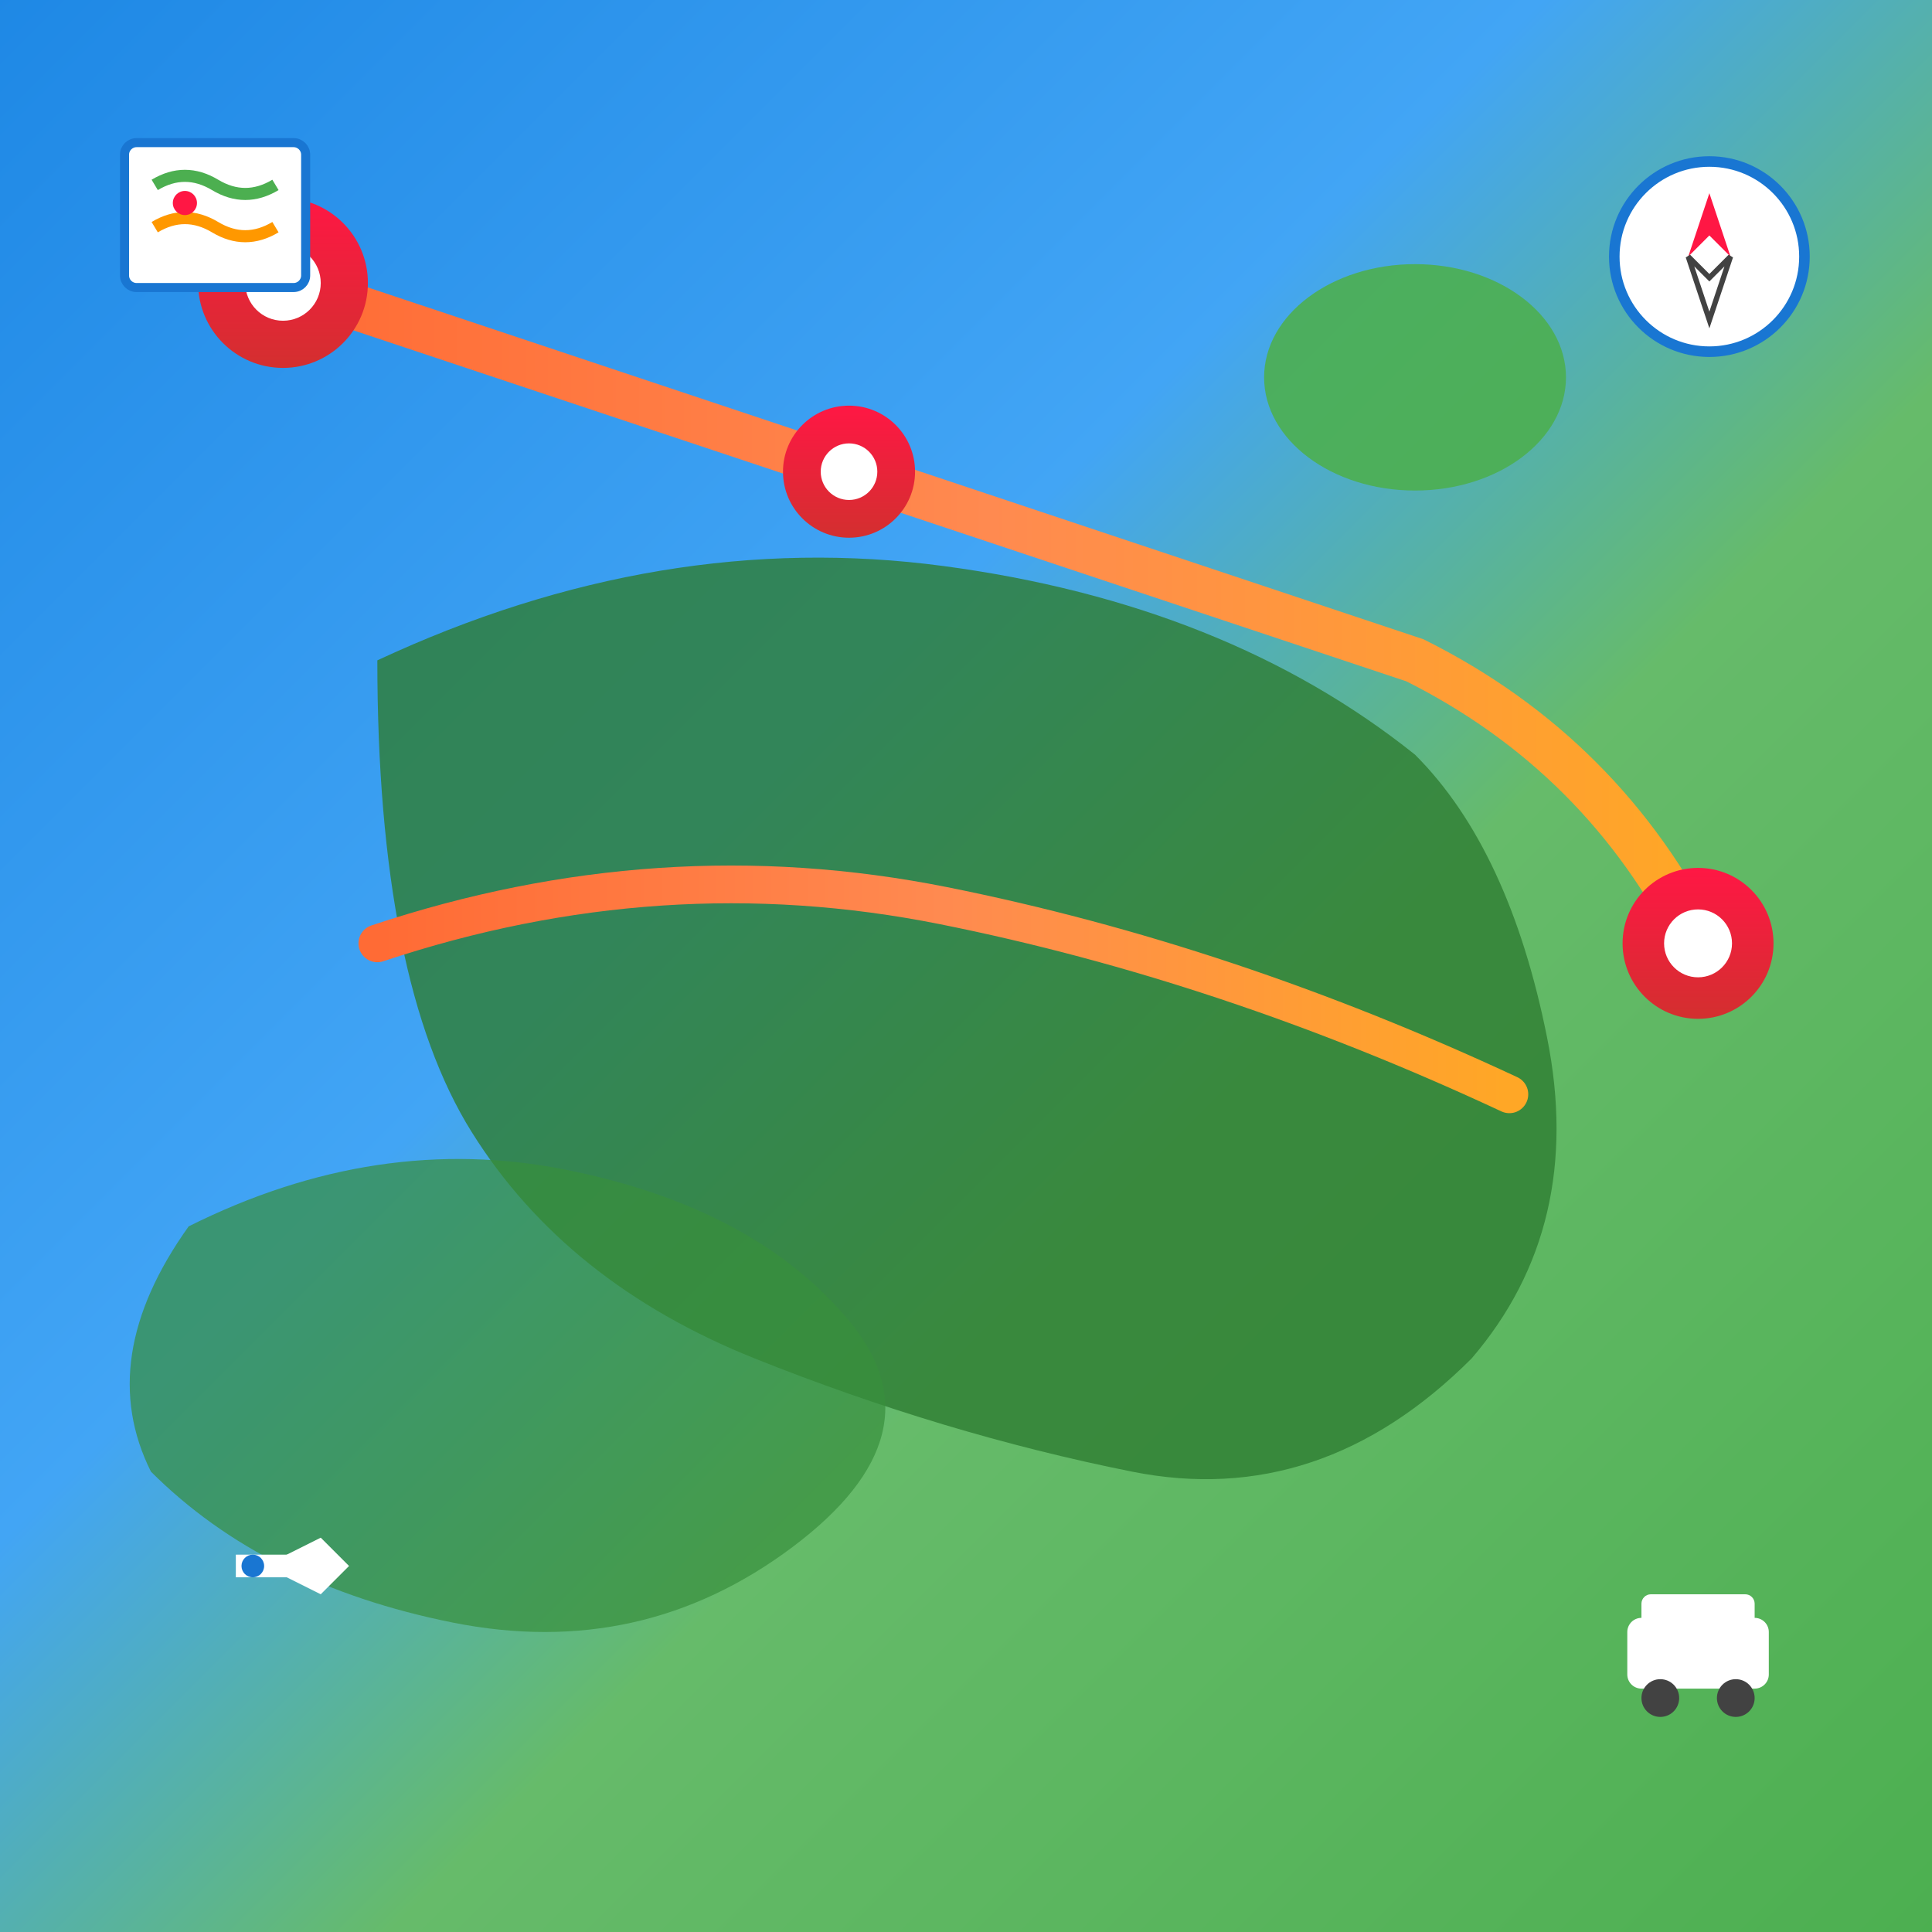
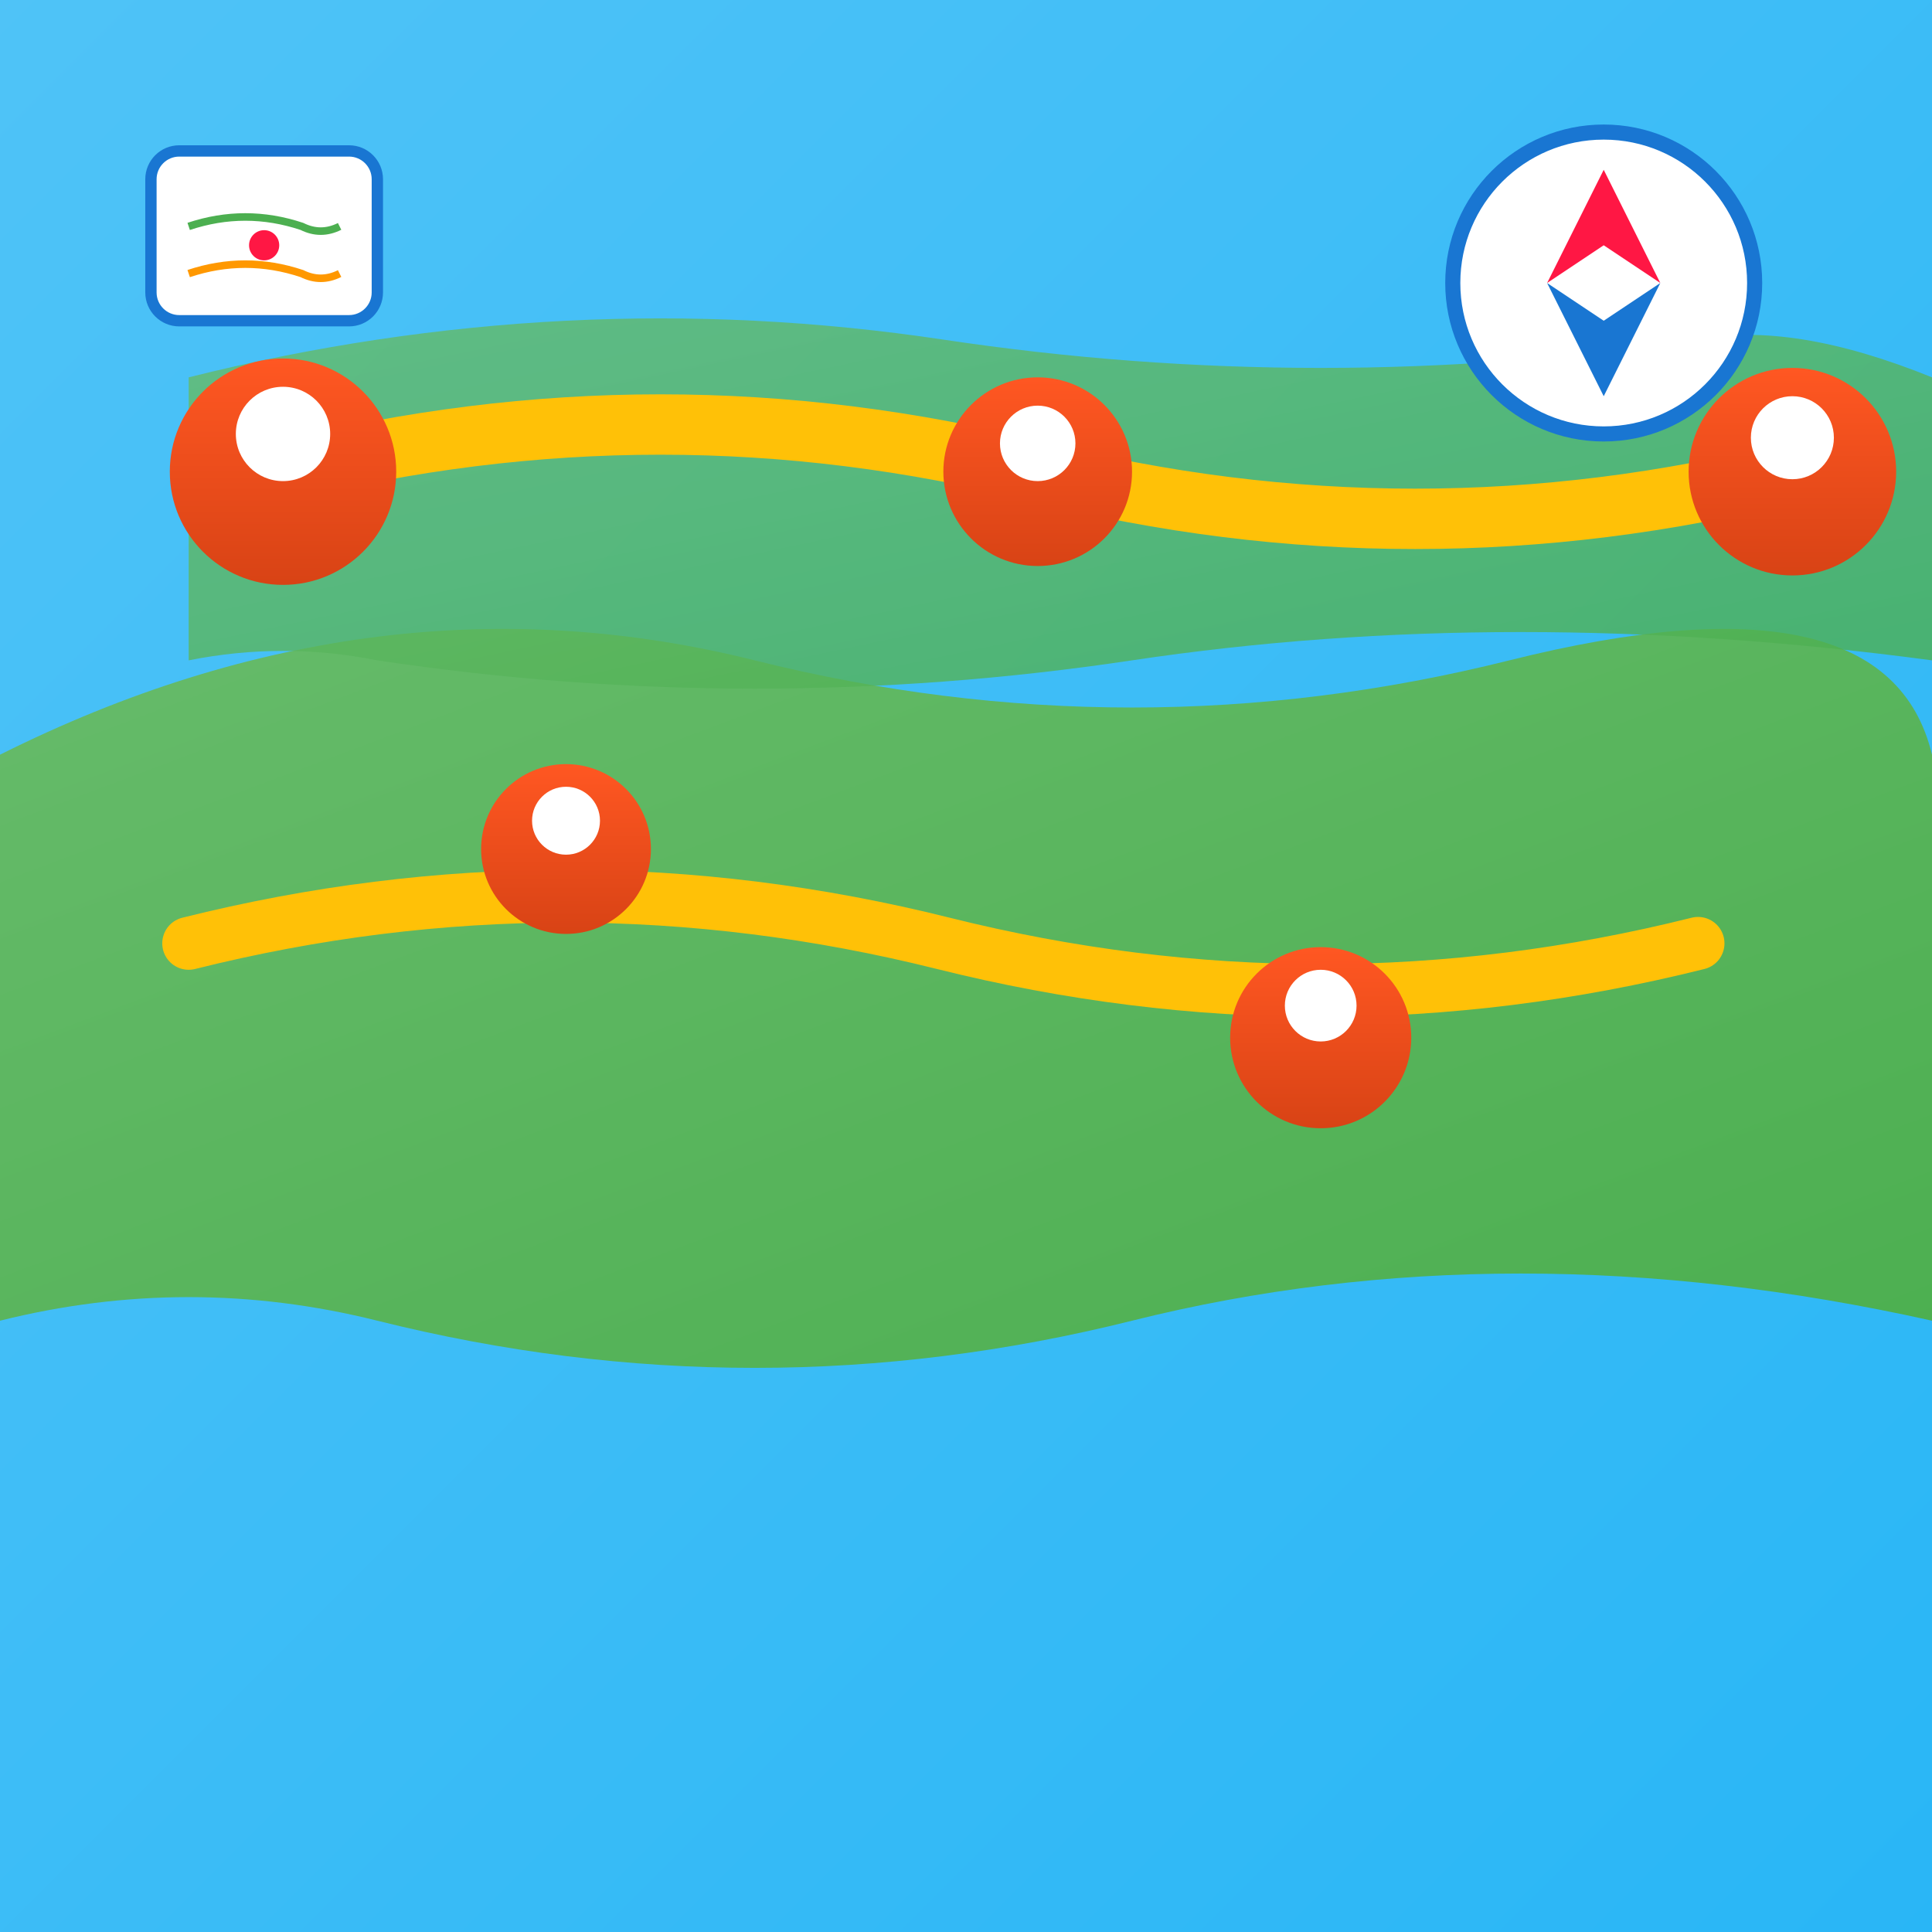
<svg xmlns="http://www.w3.org/2000/svg" width="1024" height="1024" viewBox="0 0 1024 1024">
  <defs>
-     <linearGradient id="mapBackground" x1="0%" y1="0%" x2="100%" y2="100%">
-       <stop offset="0%" style="stop-color:#1E88E5;stop-opacity:1" />
-       <stop offset="40%" style="stop-color:#42A5F5;stop-opacity:1" />
-       <stop offset="60%" style="stop-color:#66BB6A;stop-opacity:1" />
+     <linearGradient id="bgGradient" x1="0%" y1="0%" x2="100%" y2="100%">
+       <stop offset="0%" style="stop-color:#4FC3F7;stop-opacity:1" />
+       <stop offset="100%" style="stop-color:#29B6F6;stop-opacity:1" />
+     </linearGradient>
+     <linearGradient id="mapGradient" x1="0%" y1="0%" x2="100%" y2="100%">
+       <stop offset="0%" style="stop-color:#66BB6A;stop-opacity:1" />
      <stop offset="100%" style="stop-color:#4CAF50;stop-opacity:1" />
    </linearGradient>
-     <linearGradient id="routeGradient" x1="0%" y1="0%" x2="100%" y2="0%">
-       <stop offset="0%" style="stop-color:#FF6B35;stop-opacity:1" />
-       <stop offset="50%" style="stop-color:#FF8A50;stop-opacity:1" />
-       <stop offset="100%" style="stop-color:#FFA726;stop-opacity:1" />
-     </linearGradient>
    <linearGradient id="pinGradient" x1="0%" y1="0%" x2="0%" y2="100%">
-       <stop offset="0%" style="stop-color:#FF1744;stop-opacity:1" />
-       <stop offset="100%" style="stop-color:#D32F2F;stop-opacity:1" />
+       <stop offset="0%" style="stop-color:#FF5722;stop-opacity:1" />
+       <stop offset="100%" style="stop-color:#D84315;stop-opacity:1" />
    </linearGradient>
  </defs>
-   <rect width="1024" height="1024" fill="url(#mapBackground)" />
-   <path d="M 200 350 Q 350 280 500 300 Q 650 320 750 400 Q 800 450 820 550 Q 840 650 780 720 Q 700 800 600 780 Q 500 760 400 720 Q 300 680 250 600 Q 200 520 200 350 Z" fill="#2E7D32" opacity="0.8" />
-   <path d="M 100 650 Q 200 600 300 620 Q 400 640 450 700 Q 500 760 420 820 Q 340 880 240 860 Q 140 840 80 780 Q 50 720 100 650 Z" fill="#388E3C" opacity="0.7" />
-   <ellipse cx="750" cy="200" rx="80" ry="60" fill="#4CAF50" opacity="0.9" />
-   <path d="M 150 150 Q 300 200 450 250 Q 600 300 750 350 Q 850 400 900 500" stroke="url(#routeGradient)" stroke-width="24" fill="none" stroke-linecap="round" />
-   <path d="M 200 500 Q 350 450 500 480 Q 650 510 800 580" stroke="url(#routeGradient)" stroke-width="20" fill="none" stroke-linecap="round" />
-   <circle cx="150" cy="150" r="45" fill="url(#pinGradient)" />
-   <circle cx="150" cy="150" r="20" fill="#FFFFFF" />
-   <circle cx="450" cy="250" r="35" fill="url(#pinGradient)" />
-   <circle cx="450" cy="250" r="15" fill="#FFFFFF" />
-   <circle cx="900" cy="500" r="40" fill="url(#pinGradient)" />
-   <circle cx="900" cy="500" r="18" fill="#FFFFFF" />
-   <g transform="translate(80,800) scale(3)">
-     <path d="M 20 10 L 30 5 L 35 10 L 30 15 L 20 10 Z" fill="#FFFFFF" />
-     <path d="M 15 8 L 25 8 L 25 12 L 15 12 Z" fill="#FFFFFF" />
-     <circle cx="18" cy="10" r="2" fill="#1976D2" />
-   </g>
-   <g transform="translate(850,820) scale(2.5)">
-     <rect x="5" y="15" width="30" height="15" rx="3" fill="#FFFFFF" />
-     <rect x="8" y="10" width="24" height="8" rx="2" fill="#FFFFFF" />
-     <circle cx="12" cy="32" r="4" fill="#424242" />
-     <circle cx="28" cy="32" r="4" fill="#424242" />
-   </g>
-   <g transform="translate(850,80) scale(2.8)">
-     <circle cx="20" cy="20" r="18" fill="#FFFFFF" stroke="#1976D2" stroke-width="2" />
-     <path d="M 20 8 L 24 20 L 20 16 L 16 20 Z" fill="#FF1744" />
-     <path d="M 20 32 L 16 20 L 20 24 L 24 20 Z" fill="#FFFFFF" stroke="#424242" stroke-width="1" />
-   </g>
-   <g transform="translate(50,50) scale(3.2)">
-     <rect x="5" y="8" width="30" height="24" rx="2" fill="#FFFFFF" stroke="#1976D2" stroke-width="1.5" />
-     <path d="M 10 15 Q 15 12 20 15 Q 25 18 30 15" stroke="#4CAF50" stroke-width="2" fill="none" />
-     <path d="M 10 22 Q 15 19 20 22 Q 25 25 30 22" stroke="#FF9800" stroke-width="2" fill="none" />
-     <circle cx="15" cy="18" r="2" fill="#FF1744" />
-   </g>
+   <rect width="1024" height="1024" fill="url(#bgGradient)" />
+   <path d="M 0 400 Q 200 300 400 350 Q 600 400 800 350 Q 1000 300 1024 400 L 1024 700 Q 800 650 600 700 Q 400 750 200 700 Q 100 675 0 700 Z" fill="url(#mapGradient)" />
+   <path d="M 100 200 Q 300 150 500 180 Q 700 210 900 180 Q 950 170 1024 200 L 1024 350 Q 800 320 600 350 Q 400 380 200 350 Q 150 340 100 350 Z" fill="url(#mapGradient)" opacity="0.8" />
+   <path d="M 150 250 Q 350 200 550 250 Q 750 300 950 250" stroke="#FFC107" stroke-width="32" fill="none" stroke-linecap="round" />
+   <path d="M 100 500 Q 300 450 500 500 Q 700 550 900 500" stroke="#FFC107" stroke-width="28" fill="none" stroke-linecap="round" />
+   <circle cx="150" cy="250" r="60" fill="url(#pinGradient)" />
+   <circle cx="150" cy="230" r="25" fill="#FFFFFF" />
+   <circle cx="550" cy="250" r="50" fill="url(#pinGradient)" />
+   <circle cx="550" cy="235" r="20" fill="#FFFFFF" />
+   <circle cx="950" cy="250" r="55" fill="url(#pinGradient)" />
+   <circle cx="950" cy="232" r="22" fill="#FFFFFF" />
+   <circle cx="300" cy="450" r="45" fill="url(#pinGradient)" />
+   <circle cx="300" cy="435" r="18" fill="#FFFFFF" />
+   <circle cx="700" cy="550" r="48" fill="url(#pinGradient)" />
+   <circle cx="700" cy="533" r="19" fill="#FFFFFF" />
+   <circle cx="850" cy="150" r="80" fill="#FFFFFF" stroke="#1976D2" stroke-width="8" />
+   <path d="M 850 90 L 880 150 L 850 130 L 820 150 Z" fill="#FF1744" />
+   <path d="M 850 210 L 820 150 L 850 170 L 880 150 Z" fill="#1976D2" />
+   <rect x="80" y="80" width="120" height="90" rx="15" fill="#FFFFFF" stroke="#1976D2" stroke-width="6" />
+   <path d="M 100 120 Q 130 110 160 120 Q 170 125 180 120" stroke="#4CAF50" stroke-width="4" fill="none" />
+   <path d="M 100 145 Q 130 135 160 145 Q 170 150 180 145" stroke="#FF9800" stroke-width="4" fill="none" />
+   <circle cx="140" cy="130" r="8" fill="#FF1744" />
</svg>
